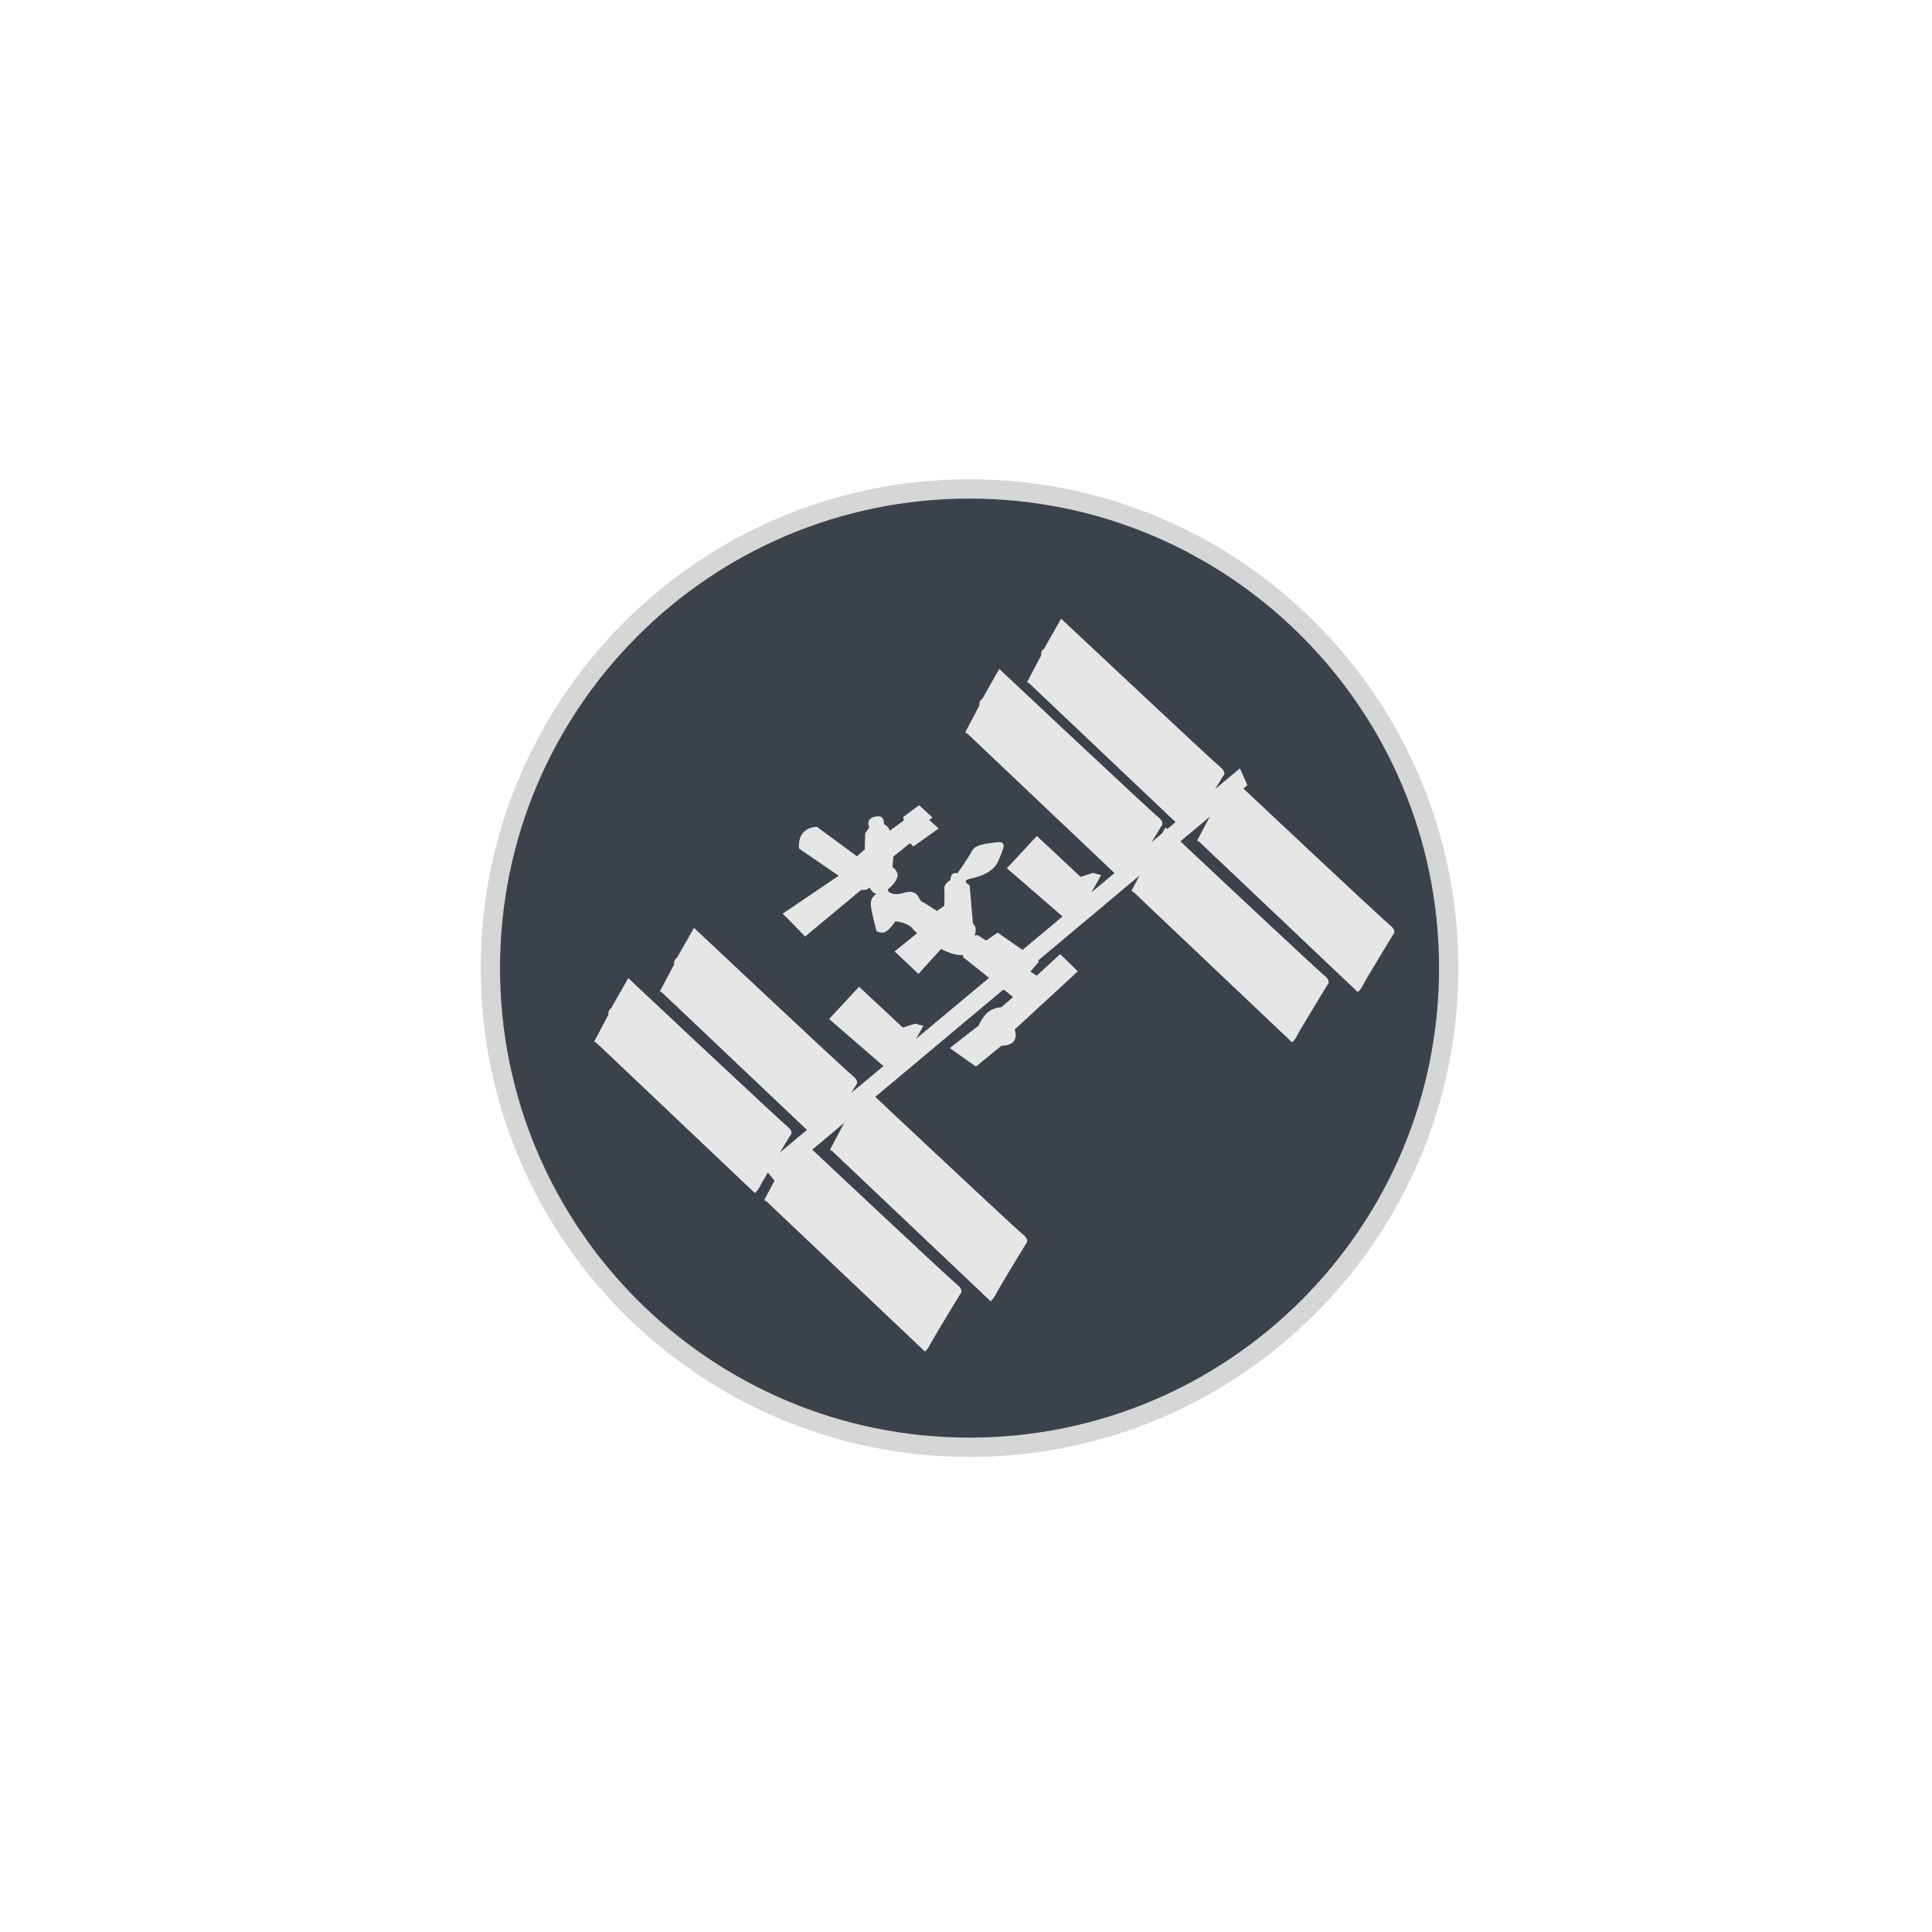
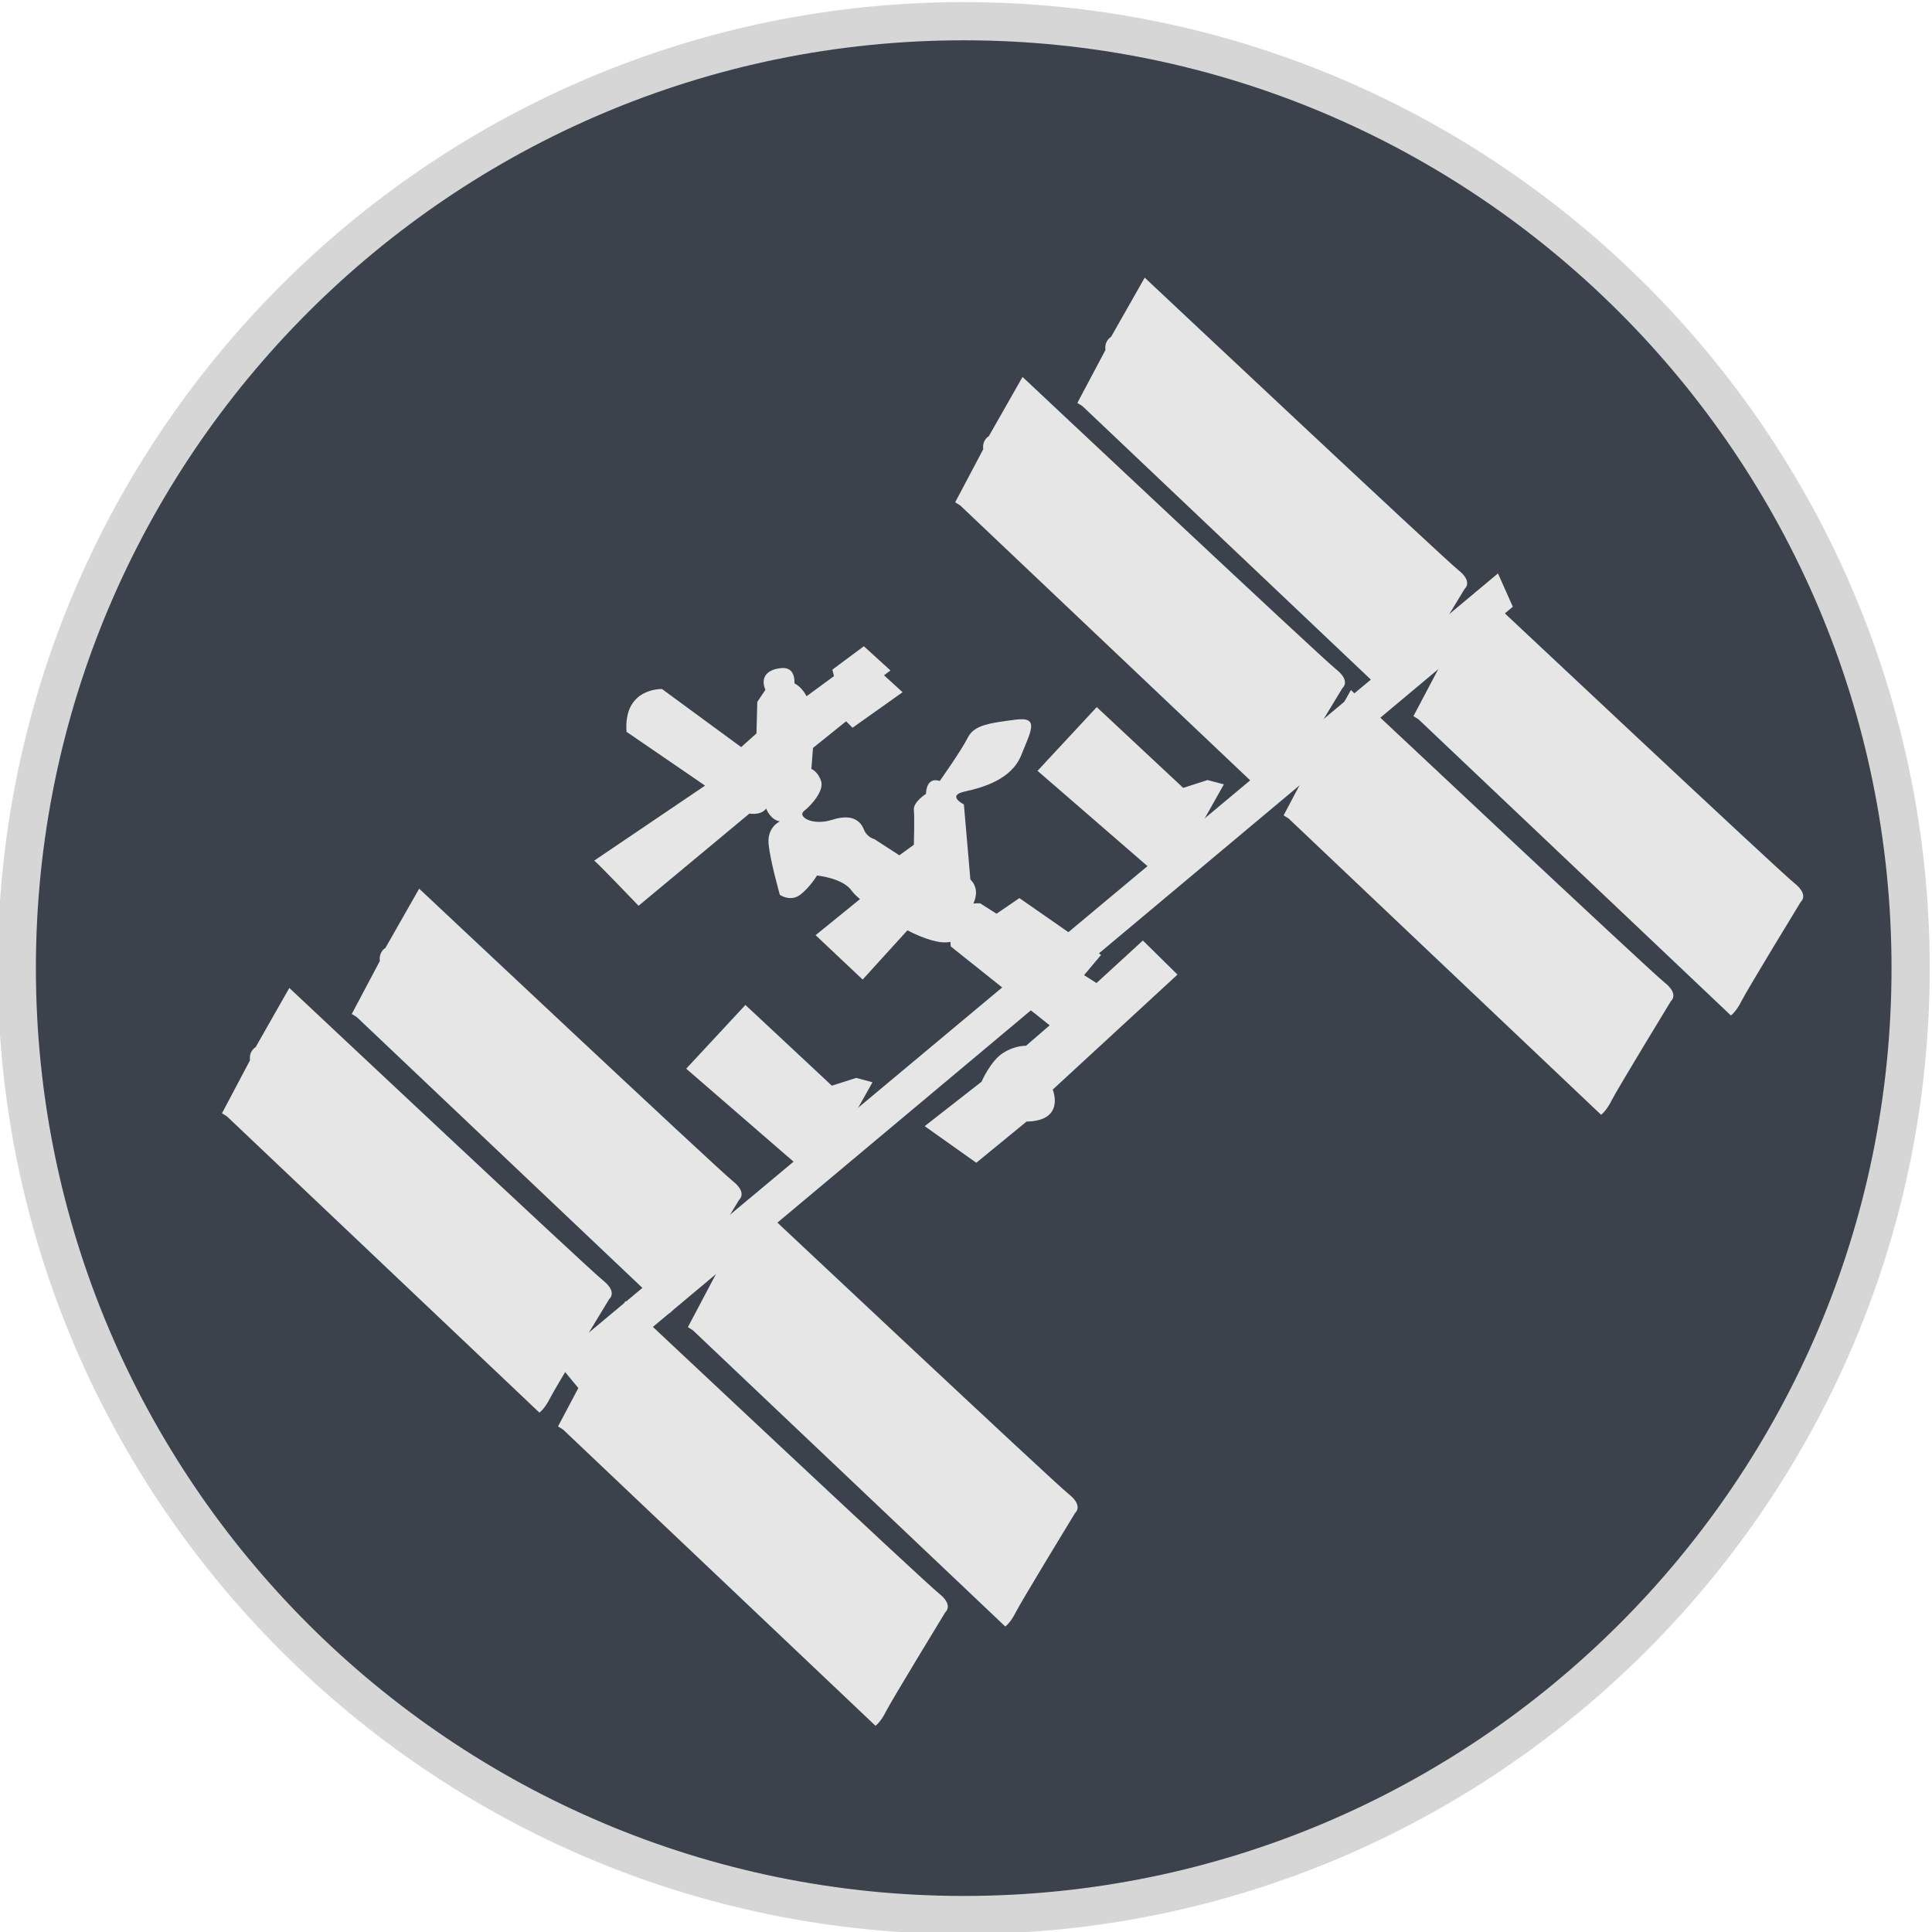
<svg xmlns="http://www.w3.org/2000/svg" version="1.1" id="Layer_1" x="0px" y="0px" width="100px" height="100px" viewBox="0 0 100 100" enable-background="new 0 0 100 100" xml:space="preserve">
  <g>
-     <circle opacity="0.81" fill="#0D1623" stroke="#CCCCCC" stroke-miterlimit="10" cx="50.183" cy="50.109" r="24.802" />
+     <g opacity="0.81">
+       <circle fill="#0D1623" cx="49.882" cy="50.111" r="49.012" />
+       <path fill="#CCCCCC" d="M49.883,100.109c-27.571,0-50.001-22.43-50.001-49.999c0-27.571,22.43-50.001,50.001-50.001    c27.569,0,49.999,22.43,49.999,50.001C99.882,77.68,77.452,100.109,49.883,100.109z M49.883,2.086    c-26.48,0-48.025,21.544-48.025,48.025c0,26.481,21.544,48.023,48.025,48.023s48.022-21.542,48.022-48.023    C97.905,23.63,76.363,2.086,49.883,2.086z" />
+     </g>
    <g>
-       <path fill="#E6E6E6" d="M32.519,50.627l-0.882,1.552c0,0-0.18,0.099-0.146,0.343l-0.736,1.389l0.131,0.082l8.184,7.758    c0,0,0.131-0.081,0.277-0.375c0.147-0.294,1.553-2.598,1.553-2.598s0.229-0.179-0.164-0.49    C40.343,57.978,32.519,50.627,32.519,50.627z" />
-       <path fill="#E6E6E6" d="M35.92,48.027l-0.883,1.551c0,0-0.18,0.098-0.146,0.344l-0.735,1.388l0.131,0.082l8.183,7.759    c0,0,0.131-0.082,0.278-0.376s1.552-2.597,1.552-2.597s0.229-0.18-0.164-0.49C43.744,55.377,35.92,48.027,35.92,48.027z" />
-       <path fill="#E6E6E6" d="M54.924,32.023l-0.883,1.552c0,0-0.179,0.098-0.146,0.343l-0.734,1.388l0.131,0.082l8.183,7.759    c0,0,0.13-0.082,0.278-0.376c0.146-0.294,1.551-2.597,1.551-2.597s0.229-0.18-0.163-0.49S54.924,32.023,54.924,32.023z" />
-       <path fill="#E6E6E6" d="M41.32,58.83l-0.882,1.551c0,0-0.179,0.098-0.147,0.343l-0.734,1.39l0.131,0.081l8.184,7.759    c0,0,0.13-0.082,0.277-0.376c0.146-0.294,1.552-2.597,1.552-2.597s0.228-0.18-0.163-0.49C49.145,66.18,41.32,58.83,41.32,58.83z" />
-       <path fill="#E6E6E6" d="M44.722,56.229L43.84,57.78c0,0-0.18,0.099-0.147,0.344l-0.735,1.388l0.131,0.082l8.184,7.758    c0,0,0.131-0.082,0.277-0.375c0.147-0.294,1.552-2.598,1.552-2.598s0.229-0.18-0.163-0.49    C52.546,63.579,44.722,56.229,44.722,56.229z" />
-       <path fill="#E6E6E6" d="M60.325,42.826l-0.882,1.552c0,0-0.18,0.098-0.147,0.342l-0.735,1.389l0.131,0.082l8.184,7.759    c0,0,0.131-0.082,0.277-0.376c0.147-0.294,1.553-2.597,1.553-2.597s0.229-0.18-0.164-0.49S60.325,42.826,60.325,42.826z" />
-       <path fill="#E6E6E6" d="M63.727,40.225l-0.883,1.551c0,0-0.18,0.098-0.146,0.344l-0.735,1.388l0.131,0.082l8.183,7.758    c0,0,0.131-0.081,0.277-0.375c0.148-0.294,1.553-2.598,1.553-2.598s0.229-0.18-0.164-0.489    C71.55,47.575,63.727,40.225,63.727,40.225z" />
-       <polygon fill="#E6E6E6" points="39.492,60.385 40.105,61.128 64.564,40.643 64.178,39.77   " />
-       <polygon fill="#E6E6E6" points="44.465,51.073 42.914,52.743 45.871,55.304 46.939,54.617 47.795,53.098 47.367,52.984     46.73,53.188   " />
-       <polygon fill="#E6E6E6" points="53.667,43.271 52.116,44.941 55.072,47.502 56.142,46.815 56.996,45.295 56.569,45.182     55.933,45.387   " />
      <g>
-         <path fill="#E6E6E6" d="M59.939,42.284c-0.393-0.31-8.217-7.661-8.217-7.661l-0.881,1.552c0,0-0.18,0.098-0.148,0.343     l-0.734,1.389l0.131,0.082l8.184,7.759c0,0,0.13-0.082,0.277-0.376c0.146-0.294,1.551-2.597,1.551-2.597     S60.331,42.595,59.939,42.284z" />
-         <path fill="#E6E6E6" d="M54.876,49.386l-1.215,1.112l-0.325-0.205l0.445-0.531l-2.14-1.488l-0.599,0.41l-0.428-0.273     c-0.065-0.004-0.123,0-0.178,0.008c0.088-0.195,0.12-0.432-0.079-0.631l-0.169-1.967c0,0-0.467-0.232,0.021-0.338     c0.486-0.105,1.227-0.318,1.479-0.952c0.254-0.634,0.486-1.015-0.147-0.93c-0.634,0.085-1.078,0.126-1.247,0.465     c-0.17,0.338-0.74,1.142-0.74,1.142s-0.338-0.148-0.359,0.338c0,0-0.339,0.212-0.317,0.424c0.021,0.211,0,0.908,0,0.908     l-0.381,0.275l-0.655-0.423c0,0-0.189-0.042-0.274-0.253c-0.085-0.212-0.296-0.424-0.825-0.254     c-0.527,0.168-0.93-0.086-0.739-0.232c0.19-0.148,0.528-0.529,0.444-0.783c-0.085-0.253-0.254-0.316-0.254-0.316l0.042-0.55     l0.866-0.697l0.17,0.169l1.311-0.93l-0.486-0.444l0.17-0.126l-0.698-0.635l-0.825,0.614l0.043,0.169l-0.719,0.528     c0,0-0.105-0.232-0.317-0.338c0,0,0.042-0.423-0.317-0.402s-0.592,0.211-0.443,0.571l-0.211,0.317l-0.021,0.824l-0.402,0.359     l-2.072-1.522c0,0-1.014-0.042-0.93,1.12l2.057,1.41l-2.905,1.966c0.052,0.017,1.163,1.182,1.163,1.182l2.904-2.416     c0.133,0.018,0.332,0.015,0.439-0.133c0,0,0.105,0.297,0.359,0.339c0,0-0.338,0.147-0.297,0.592     c0.043,0.444,0.297,1.332,0.297,1.332s0.274,0.19,0.528,0c0.253-0.19,0.444-0.507,0.444-0.507s0.676,0.063,0.908,0.401     c0.036,0.052,0.113,0.128,0.217,0.216l-1.162,0.945l1.231,1.163l1.173-1.29c0.428,0.219,0.854,0.363,1.126,0.302     c0.004,0.074,0.011,0.12,0.011,0.12l2.589,2.066l-0.622,0.535c0,0-0.273-0.017-0.599,0.188c-0.325,0.206-0.564,0.754-0.564,0.754     l-1.489,1.164l1.352,0.959l1.318-1.079c1.027-0.017,0.685-0.839,0.685-0.839l3.269-3.012L54.876,49.386z" />
+         <path fill="#E6E6E6" d="M14.975,51.136L13.232,54.2c0,0-0.357,0.196-0.291,0.679l-1.451,2.744l0.258,0.162l16.17,15.331     c0,0,0.257-0.162,0.55-0.741c0.29-0.583,3.064-5.134,3.064-5.134s0.452-0.354-0.322-0.969     C30.437,65.659,14.975,51.136,14.975,51.136z" />
+       </g>
+       <g>
+         <path fill="#E6E6E6" d="M21.696,45.997l-1.745,3.066c0,0-0.353,0.193-0.29,0.679l-1.453,2.74l0.259,0.162L34.64,67.979     c0,0,0.257-0.162,0.548-0.744c0.289-0.579,3.066-5.13,3.066-5.13s0.449-0.357-0.322-0.969     C37.156,60.522,21.696,45.997,21.696,45.997z" />
+       </g>
+       <g>
+         <path fill="#E6E6E6" d="M59.25,14.371l-1.742,3.066c0,0-0.355,0.193-0.29,0.679l-1.455,2.742l0.261,0.16l16.17,15.334     c0,0,0.259-0.162,0.548-0.745c0.291-0.579,3.068-5.129,3.068-5.129s0.449-0.357-0.324-0.969     C74.712,28.896,59.25,14.371,59.25,14.371z" />
+       </g>
+       <g>
+         <path fill="#E6E6E6" d="M32.37,67.344l-1.745,3.066c0,0-0.354,0.193-0.289,0.676l-1.453,2.746l0.259,0.16l16.17,15.332     c0,0,0.258-0.16,0.548-0.743c0.293-0.579,3.068-5.131,3.068-5.131s0.451-0.354-0.324-0.969     C47.829,81.867,32.37,67.344,32.37,67.344z" />
+       </g>
+       <g>
+         <path fill="#E6E6E6" d="M39.09,62.205l-1.743,3.064c0,0-0.356,0.194-0.291,0.679l-1.451,2.744l0.257,0.162L52.03,84.186     c0,0,0.259-0.162,0.551-0.743c0.291-0.581,3.066-5.132,3.066-5.132s0.451-0.354-0.322-0.969     C54.551,76.729,39.09,62.205,39.09,62.205z" />
+       </g>
+       <g>
+         <path fill="#E6E6E6" d="M69.924,35.718l-1.743,3.066c0,0-0.354,0.193-0.291,0.676l-1.451,2.744l0.259,0.162l16.172,15.333     c0,0,0.254-0.16,0.548-0.743c0.289-0.579,3.064-5.132,3.064-5.132s0.453-0.353-0.322-0.967     C85.385,50.244,69.924,35.718,69.924,35.718z" />
+       </g>
+       <g>
+         <path fill="#E6E6E6" d="M76.646,30.58l-1.743,3.064c0,0-0.354,0.195-0.293,0.679l-1.451,2.744l0.259,0.162l16.171,15.33     c0,0,0.257-0.162,0.549-0.741c0.289-0.582,3.066-5.133,3.066-5.133s0.449-0.355-0.322-0.969     C92.104,45.103,76.646,30.58,76.646,30.58z" />
+       </g>
+       <g>
+         <polygon fill="#E6E6E6" points="28.754,70.416 29.968,71.885 78.303,31.405 77.535,29.68    " />
+       </g>
+       <g>
+         <polygon fill="#E6E6E6" points="38.582,52.016 35.518,55.315 41.359,60.375 43.472,59.021 45.16,56.018 44.315,55.792      43.057,56.195    " />
+       </g>
+       <g>
+         <polygon fill="#E6E6E6" points="56.767,36.6 53.702,39.898 59.543,44.96 61.656,43.602 63.347,40.599 62.502,40.375      61.243,40.78    " />
+       </g>
+       <g>
+         <g>
+           <path fill="#E6E6E6" d="M69.161,34.647C68.386,34.036,52.926,19.51,52.926,19.51l-1.744,3.066c0,0-0.355,0.195-0.29,0.677      l-1.451,2.744l0.257,0.162l16.17,15.33c0,0,0.259-0.162,0.55-0.741c0.292-0.583,3.066-5.133,3.066-5.133      S69.936,35.261,69.161,34.647z" />
+         </g>
+         <g>
+           <path fill="#E6E6E6" d="M59.155,48.681l-2.4,2.2l-0.645-0.407l0.882-1.048l-4.229-2.941l-1.183,0.811l-0.846-0.541      c-0.129-0.008-0.243,0-0.353,0.014c0.176-0.384,0.239-0.851-0.154-1.245l-0.336-3.887c0,0-0.919-0.459,0.042-0.668      c0.961-0.21,2.424-0.629,2.926-1.881s0.961-2.005-0.293-1.839c-1.253,0.17-2.131,0.251-2.467,0.919      c-0.332,0.669-1.459,2.258-1.459,2.258s-0.671-0.293-0.712,0.667c0,0-0.67,0.417-0.627,0.836c0.042,0.418,0,1.796,0,1.796      L46.55,44.27l-1.293-0.838c0,0-0.378-0.081-0.544-0.5c-0.166-0.419-0.585-0.836-1.629-0.502      c-1.046,0.334-1.839-0.168-1.463-0.459c0.375-0.292,1.046-1.044,0.878-1.546c-0.168-0.502-0.503-0.625-0.503-0.625l0.085-1.088      l1.713-1.378l0.334,0.334l2.59-1.839l-0.961-0.876l0.334-0.25l-1.378-1.254l-1.629,1.212l0.083,0.335l-1.422,1.042      c0,0-0.209-0.459-0.626-0.667c0,0,0.083-0.833-0.627-0.793c-0.708,0.041-1.169,0.418-0.876,1.129l-0.419,0.625l-0.042,1.629      l-0.793,0.71l-4.094-3.006c0,0-2.007-0.085-1.839,2.213l4.066,2.785l-5.743,3.885c0.103,0.033,2.3,2.335,2.3,2.335l5.737-4.772      c0.261,0.035,0.656,0.027,0.867-0.262c0,0,0.21,0.584,0.71,0.667c0,0-0.668,0.293-0.583,1.169      c0.081,0.878,0.583,2.632,0.583,2.632s0.544,0.376,1.046,0c0.502-0.375,0.876-1.001,0.876-1.001s1.337,0.125,1.799,0.793      c0.069,0.104,0.224,0.255,0.426,0.429l-2.298,1.866l2.436,2.298l2.315-2.547c0.85,0.433,1.688,0.718,2.228,0.595      c0.007,0.146,0.019,0.239,0.019,0.239l5.118,4.082l-1.228,1.06c0,0-0.542-0.035-1.185,0.37s-1.115,1.49-1.115,1.49l-2.941,2.298      l2.671,1.896l2.602-2.133c2.03-0.032,1.354-1.655,1.354-1.655l6.457-5.952L59.155,48.681z" />
+         </g>
      </g>
    </g>
  </g>
</svg>
